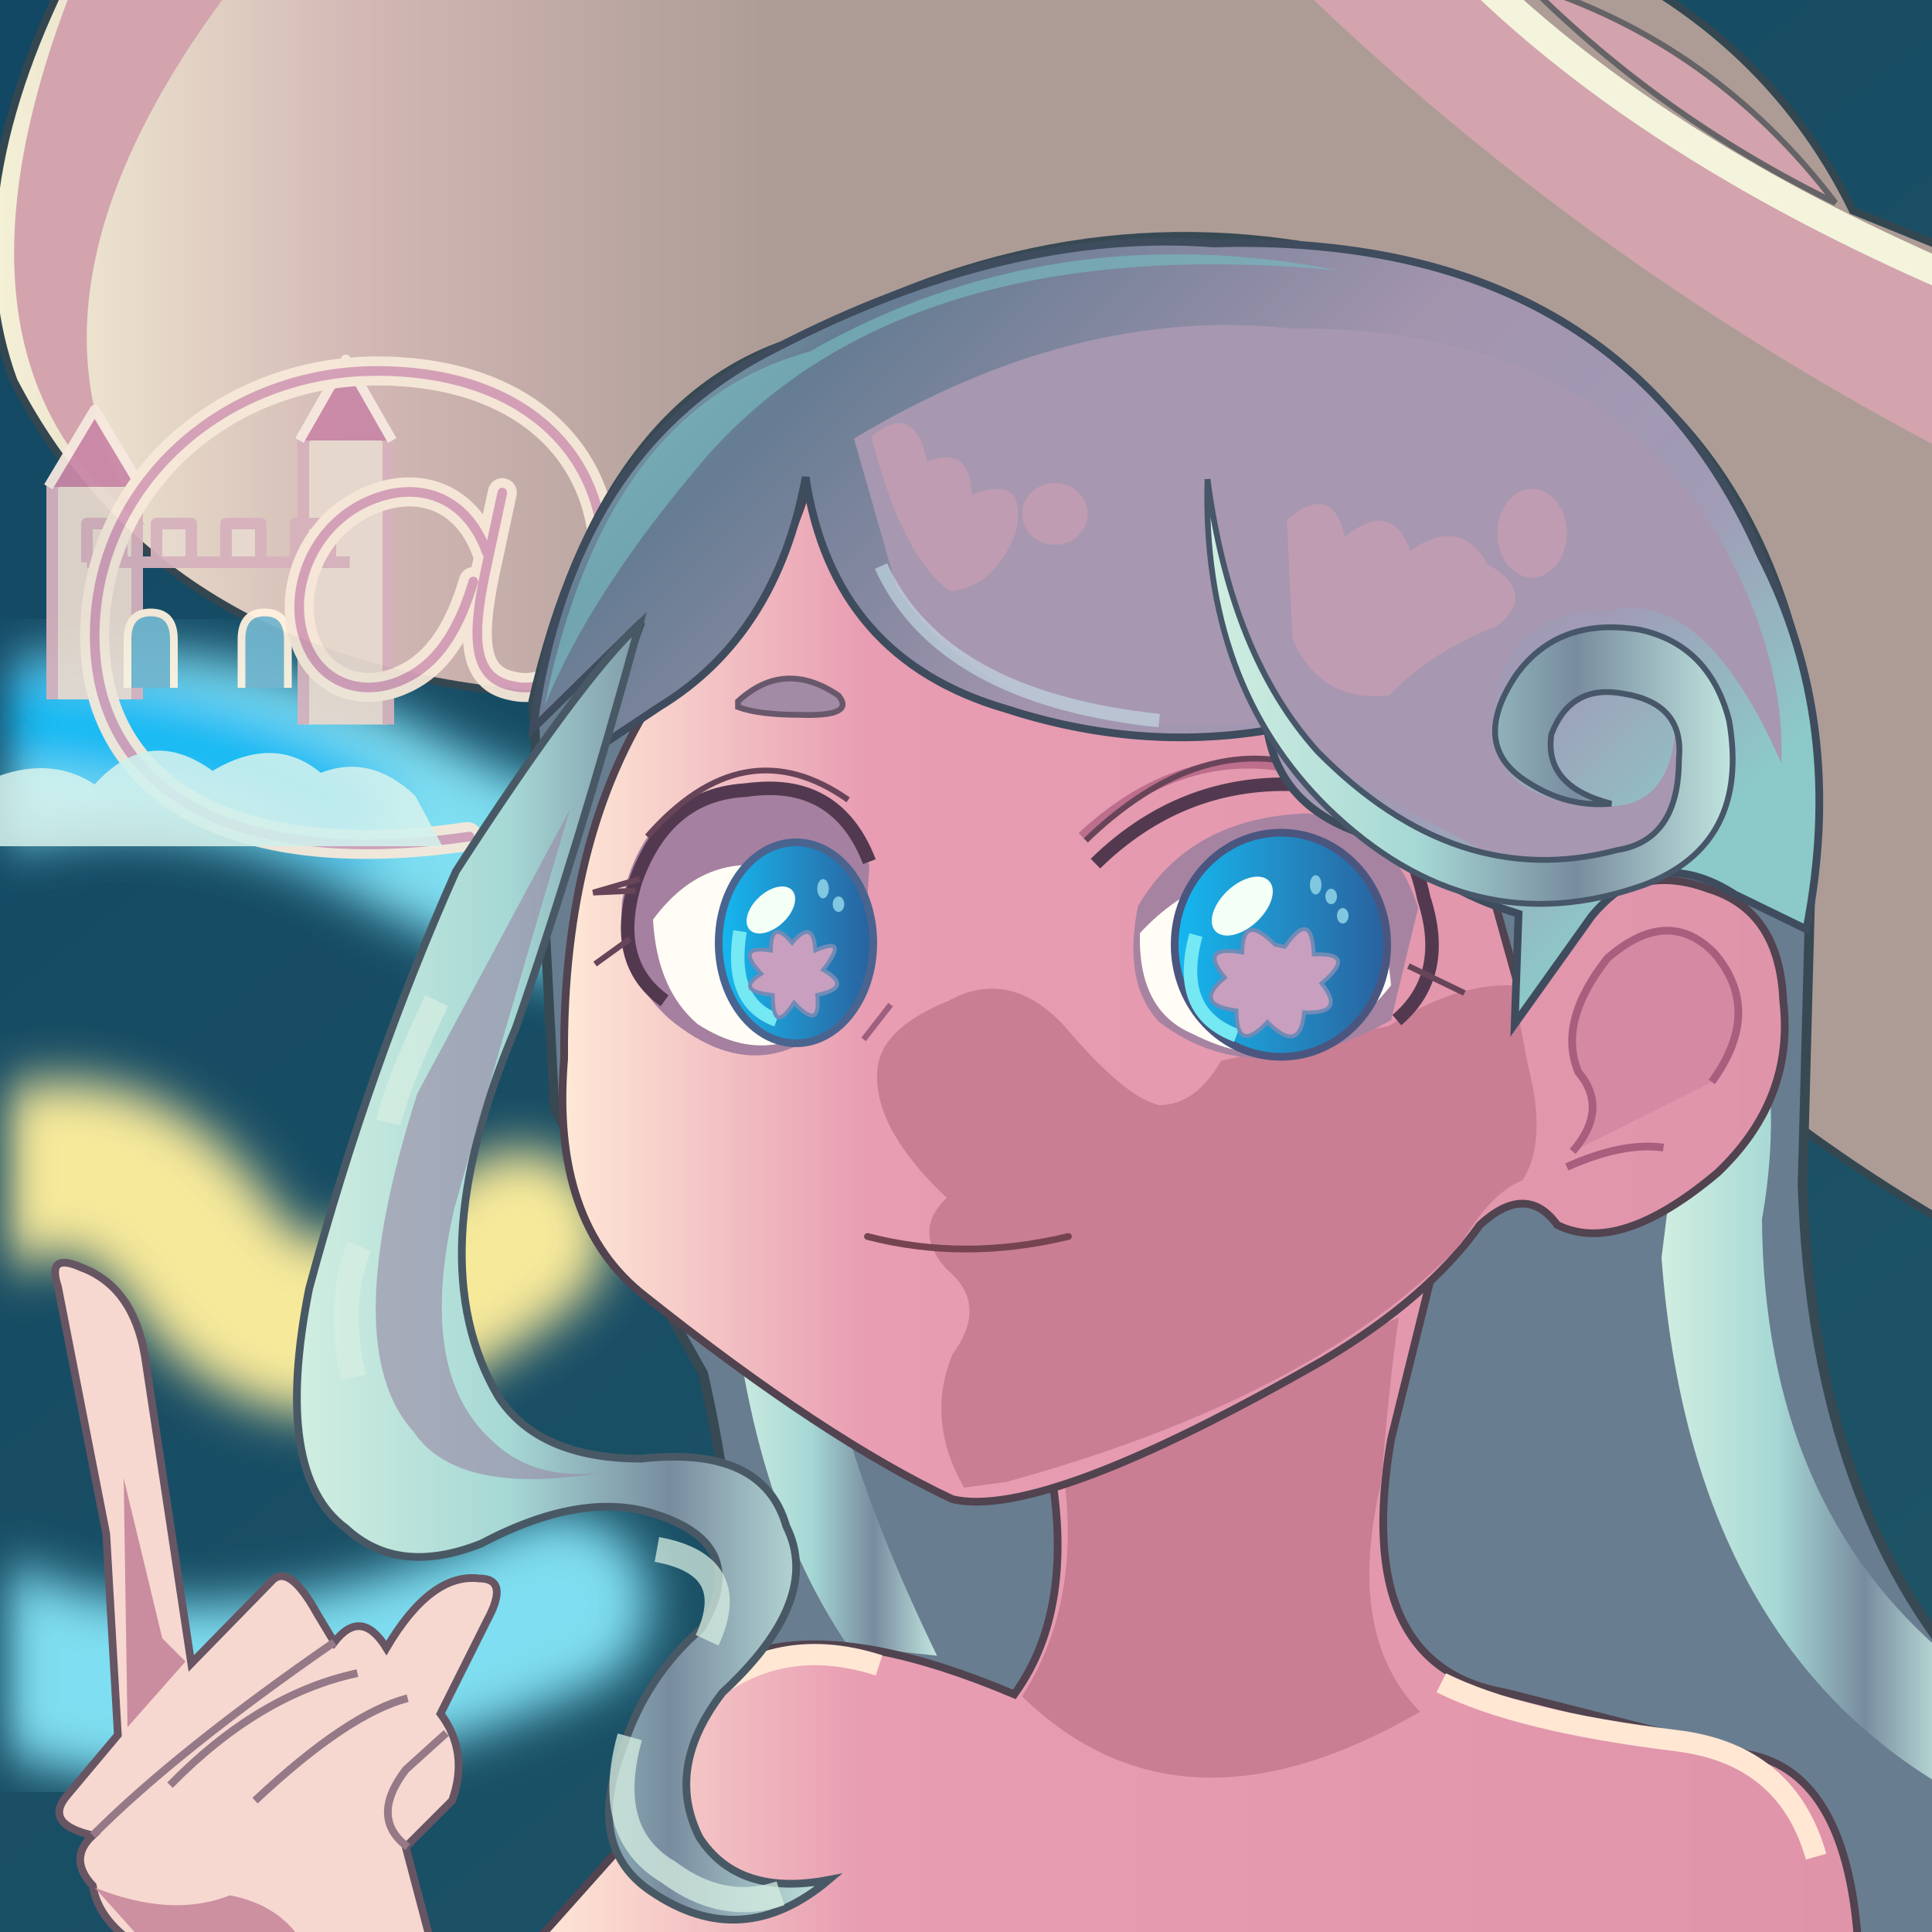
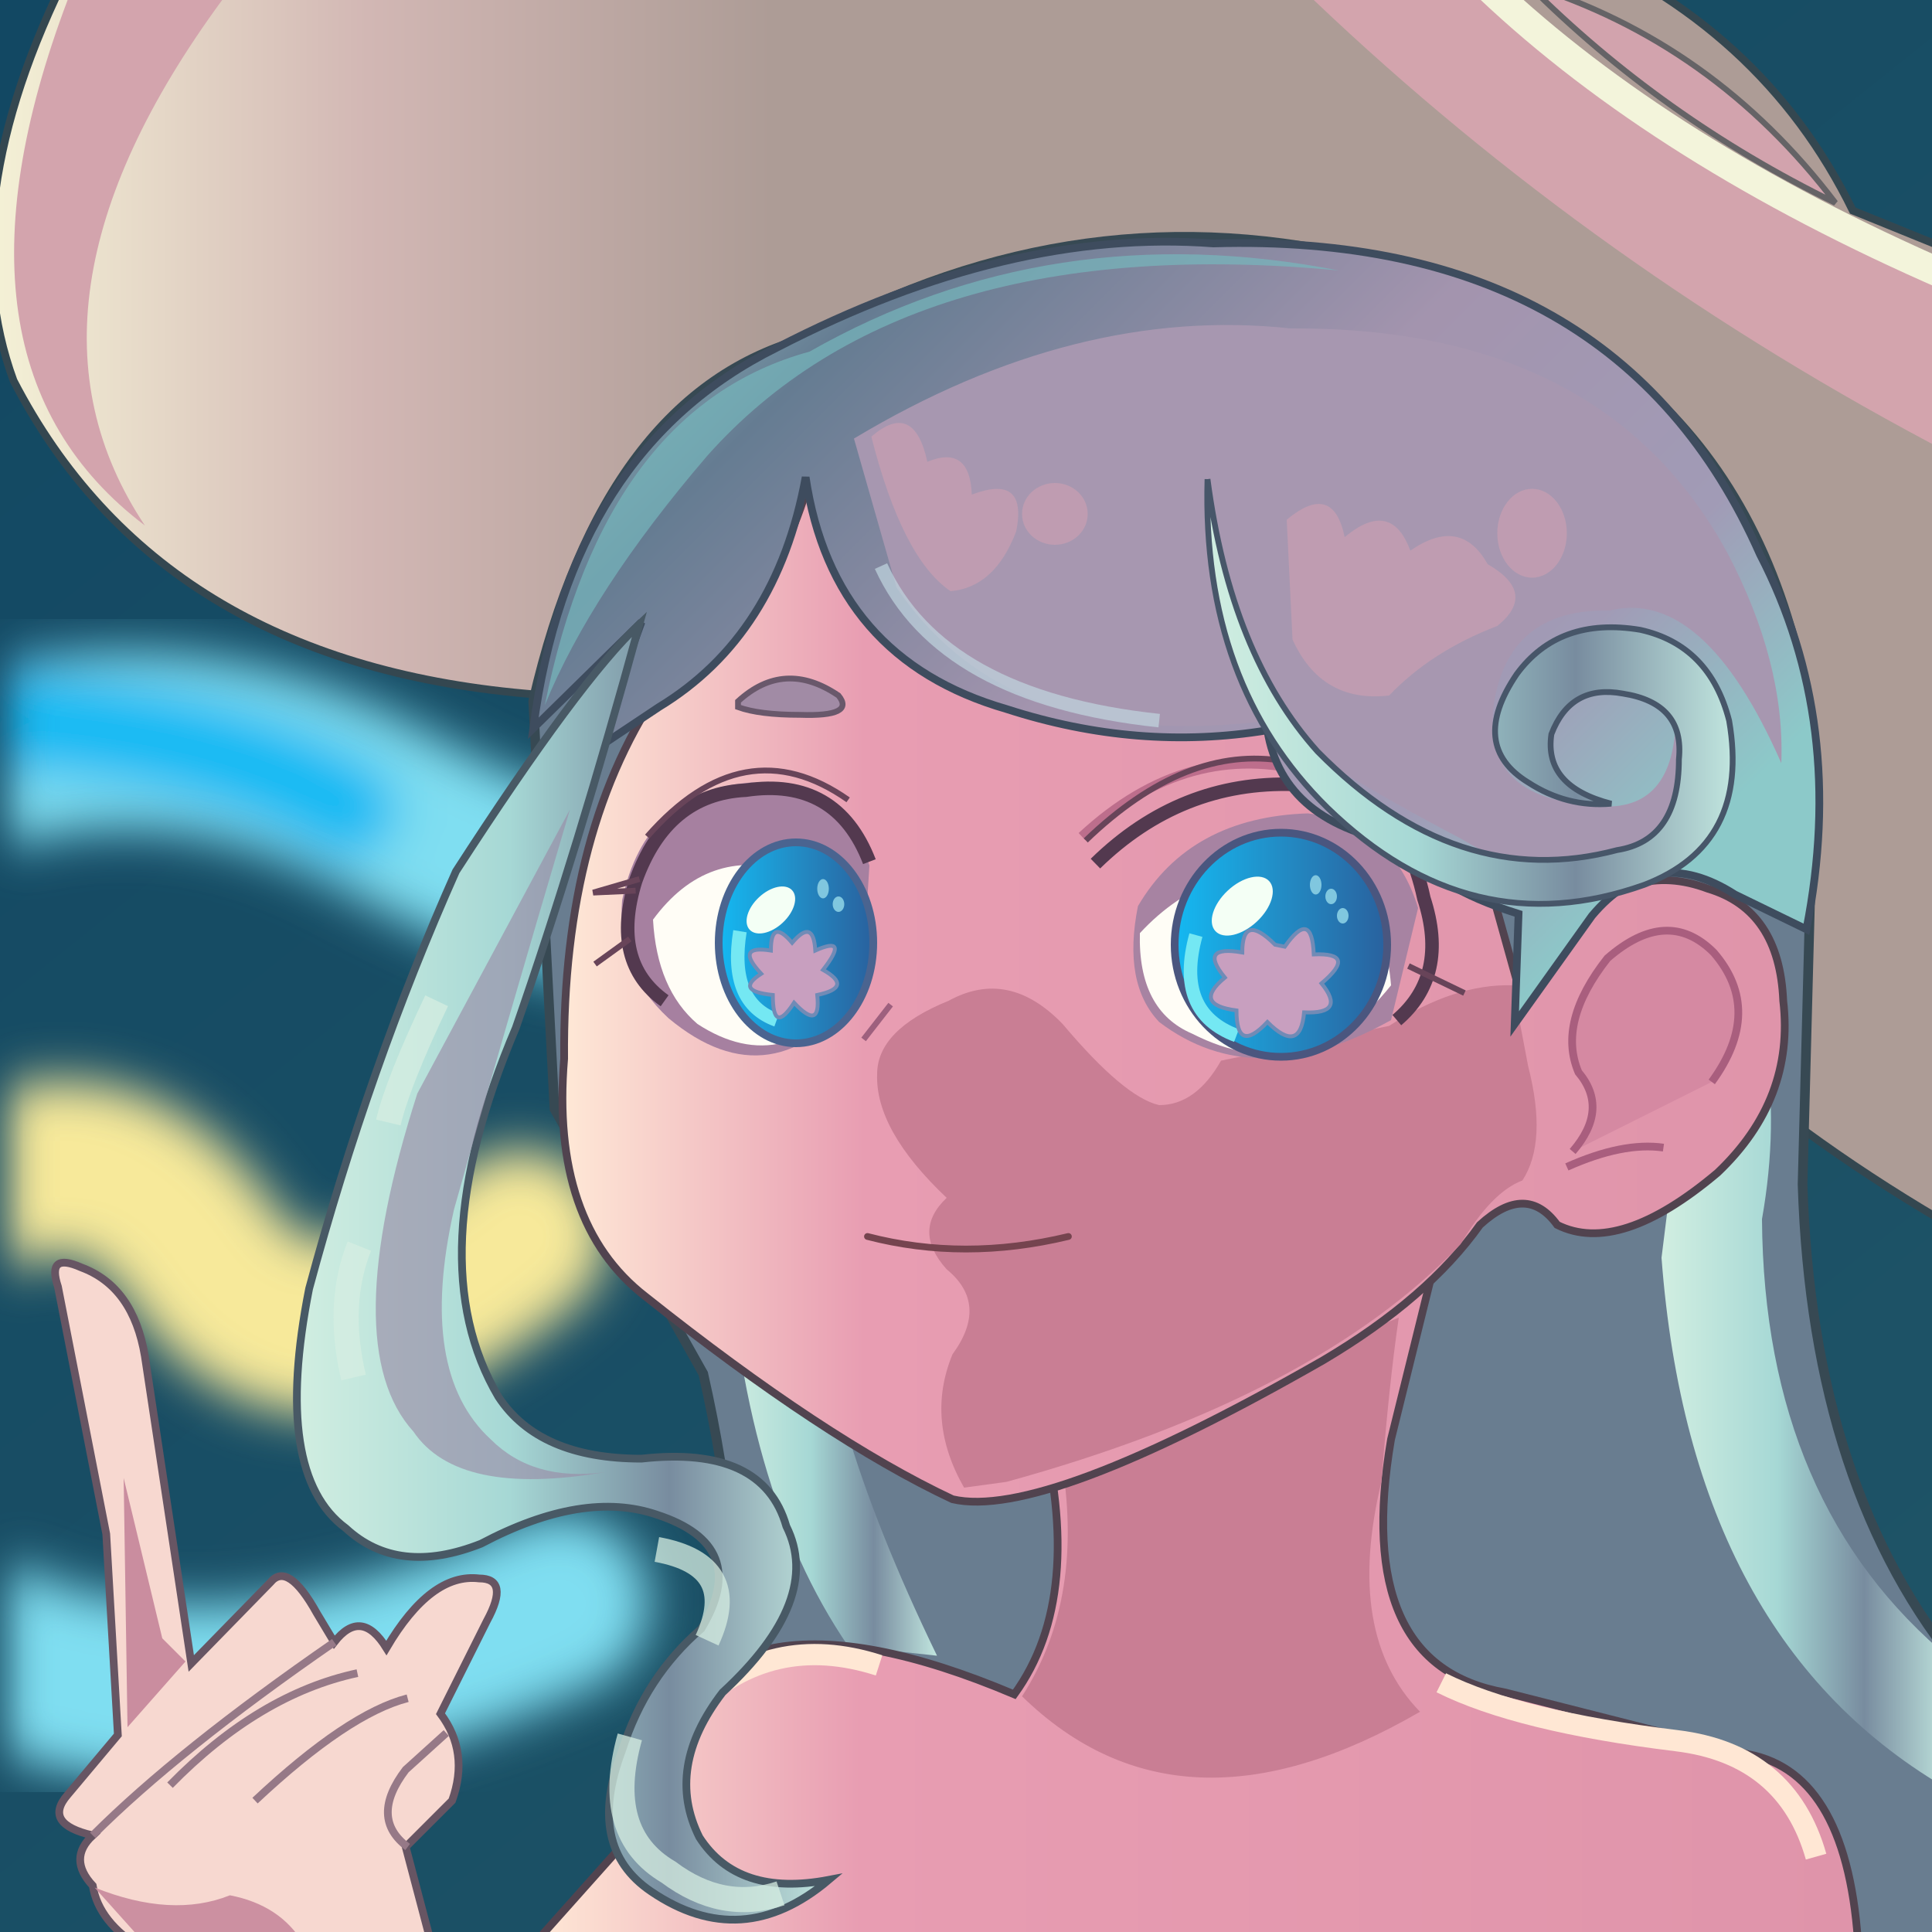
<svg xmlns="http://www.w3.org/2000/svg" width="1000" height="1000" viewBox="0 0 1000 1000">
  <defs>
    <linearGradient id="sky" x2=".8" y2="1">
      <stop stop-color="#124863" />
      <stop offset="1" stop-color="#1e5366" />
    </linearGradient>
    <linearGradient id="hair" x1="0" y1="0" x2="1" y2=".6">
      <stop stop-color="#a4dcd5" />
      <stop offset=".23" stop-color="#657c92" />
      <stop offset=".55" stop-color="#a394ae" />
      <stop offset=".82" stop-color="#a19bb6" />
      <stop offset="1" stop-color="#8cc9c9" />
    </linearGradient>
    <linearGradient id="skin">
      <stop stop-color="#ffead7" />
      <stop offset=".25" stop-color="#e89db2" />
      <stop offset="1" stop-color="#df94aa" />
    </linearGradient>
    <linearGradient id="lock">
      <stop stop-color="#d1eee1" />
      <stop offset=".4" stop-color="#a6d8d5" />
      <stop offset=".7" stop-color="#788c9f" />
      <stop offset="1" stop-color="#c1e6df" />
    </linearGradient>
    <linearGradient id="iris">
      <stop stop-color="#14b9f2" />
      <stop offset=".5" stop-color="#228cc5" />
      <stop offset="1" stop-color="#29619e" />
    </linearGradient>
    <linearGradient id="hat">
      <stop stop-color="#f7f6d9" />
      <stop offset=".2" stop-color="#d2b7b4" />
      <stop offset=".4" stop-color="#ad9c96" />
    </linearGradient>
    <filter id="blur">
      <feGaussianBlur stdDeviation="13" />
    </filter>
  </defs>
  <rect width="1000" height="1000" fill="url(#sky)" />
  <g fill="none" stroke-linecap="round" filter="url(#blur)">
    <path d="M-40 405Q80 355 200 420T360 454M-10 853Q110 910 290 830" stroke="#7fdef1" stroke-width="92" />
    <path d="M-40 633Q48 568 104 649T269 640" stroke="#f7e99a" stroke-width="90" />
    <path d="M-20 371Q113 377 180 419" stroke="#07b9f3" stroke-width="50" />
  </g>
  <path d="M-14-30H807Q912 13 959 109L1023 135V642Q871 557 783 436Q506 380 272 359Q82 342 7 197Q-26 107 36-16" fill="url(#hat)" stroke="#344750" stroke-width="4" />
  <path d="M35 0H115Q-1 158 75 272Q-36 188 35 0M680 0H774Q895 101 1010 143V235Q826 139 680 0" fill="#d3a4ad" />
  <path d="M771-6Q861 79 1008 143" fill="none" stroke="#f3f4db" stroke-width="15" />
  <path d="M791-8Q887 22 950 105Q860 61 791-8" fill="#d2a3ad" stroke="#656366" stroke-width="3" />
-   <g opacity=".94" stroke-linejoin="round">
-     <path d="M27 362V252l22-28 22 28v110 M157 375V228l22-29 22 29v147 M45 291h136 M45 291v-20h18v20h18v-20h18v20h18v-20h18v20h18v-20h18v20" fill="#e7d9ce" stroke="#d6b1bc" stroke-width="6" />
-     <path d="M25 252l24-40 24 40M155 228l24-42 24 42" fill="#c987a7" stroke="#f6e9df" stroke-width="5" />
-     <path d="M66 356v-25q0-14 12-14t12 14v25m35 0v-25q0-14 12-14t12 14v25" fill="#72b6ce" stroke="#fff2df" stroke-width="4" />
-     <path d="M242 433C119 451 49 408 49 329C49 251 116 192 195 192C278 192 321 243 311 307C306 343 285 360 265 355C245 351 244 331 251 297L260 255M252 286C242 258 219 250 197 257C162 268 148 306 158 332C166 354 188 361 208 352C229 343 239 321 245 301" fill="none" stroke="#f7e9d9" stroke-width="15" stroke-linecap="round" />
-     <path d="M243 433C119 451 49 408 49 329C49 251 116 192 195 192C278 192 321 243 311 307C306 343 285 360 265 355C245 351 244 331 251 297L260 255M252 286C242 258 219 250 197 257C162 268 148 306 158 332C166 354 188 361 208 352C229 343 239 321 245 301" fill="none" stroke="#d39eb7" stroke-width="5" stroke-linecap="round" />
-     <path d="M-20 411Q20 387 49 406Q77 375 110 399Q142 380 166 400Q192 390 215 412L229 438H-20Z" fill="#d8f3ed" opacity=".9" />
-   </g>
  <path d="M276 363Q313 203 418 175Q560 97 711 135Q913 177 939 386L933 613Q938 772 1016 865V1010H341Q406 896 364 711L287 574Z" fill="#697d90" stroke="#374953" stroke-width="5" />
  <path d="M884 458Q929 535 912 631Q913 779 1010 859V927Q875 850 860 651Z" fill="url(#lock)" />
  <path d="M376 631Q383 770 439 852L485 857Q422 727 423 646" fill="url(#lock)" />
  <path d="M538 734Q562 826 525 877Q447 844 400 853Q340 873 331 945L273 1010H962Q957 918 905 908L779 876Q700 862 720 745L742 656Z" fill="url(#skin)" stroke="#51434f" stroke-width="4" />
  <path d="M549 753Q562 827 529 878Q611 958 735 886Q696 846 715 767Q719 716 724 682" fill="#c97e94" />
  <path d="M358 884Q399 844 455 862M746 871Q786 891 868 901Q925 908 940 961" fill="none" stroke="#ffe7d4" stroke-width="11" />
  <path d="M420 245Q399 321 344 353Q291 428 292 548Q285 633 334 671Q427 745 493 776Q540 787 685 704Q739 672 766 634Q790 612 806 634Q838 650 889 607Q929 569 923 518Q921 471 884 460Q844 445 814 481L786 511L757 407Q602 350 420 245Z" fill="url(#skin)" stroke="#51434f" stroke-width="4" />
  <path d="M491 518Q522 501 550 530Q582 568 600 572Q619 572 632 549L719 531Q753 509 783 510L791 552Q801 591 788 611Q772 617 756 644Q681 723 521 767L499 770Q479 735 493 701Q512 675 490 657Q472 637 490 620Q453 585 454 556Q454 533 491 518" fill="#c97e94" />
  <path d="M814 596Q833 574 817 555Q806 529 832 496Q863 469 887 493Q913 523 886 560" fill="#d589a2" stroke="#a95e7e" stroke-width="4" />
  <path d="M811 604Q840 591 861 594" fill="none" stroke="#a95e7e" stroke-width="4" />
  <path d="M382 363Q406 341 434 360Q443 371 414 370Q393 370 382 366Z" fill="#a18ba5" stroke="#69586b" stroke-width="3" />
  <path d="M560 433Q615 382 679 400" fill="none" stroke="#bd6e8c" stroke-width="5" />
  <path d="M322 466Q334 409 389 405Q437 408 450 448L446 512Q400 572 346 527Q319 502 322 466" fill="#a680a0" />
  <path d="M589 469Q616 423 677 421Q721 427 734 470L720 528Q650 567 600 529Q581 509 589 469" fill="#a783a2" />
  <path d="M338 476Q366 438 409 451Q443 468 446 509Q407 560 361 530Q340 512 338 476" fill="#fffdf6" />
  <path d="M590 483Q626 444 682 450Q716 461 720 510Q676 565 617 535Q589 523 590 483" fill="#fffdf6" />
  <ellipse cx="412" cy="488" rx="40" ry="52" fill="url(#iris)" stroke="#4a6490" stroke-width="4" />
  <ellipse cx="663" cy="489" rx="55" ry="58" fill="url(#iris)" stroke="#4a567f" stroke-width="4" />
  <path d="M383 482Q377 519 402 528M619 484Q608 524 640 536" fill="none" stroke="#74e8f3" stroke-width="7" />
  <g fill="#c89fbf" stroke="#718bb6" stroke-width="2">
    <path d="M410 488Q399 475 399 492Q380 489 394 504Q380 513 400 515Q400 536 411 519Q425 534 423 515Q442 511 426 502Q440 484 422 492Q421 475 410 488Z" />
    <path d="M660 489Q643 472 643 493Q620 489 634 506Q617 520 640 523Q640 546 656 529Q673 546 675 524Q697 525 684 509Q703 493 680 494Q679 470 665 490Z" />
  </g>
  <g fill="#f4fff5">
    <ellipse cx="399" cy="471" rx="15" ry="9" transform="rotate(-43 399 471)" />
    <ellipse cx="643" cy="469" rx="19" ry="11" transform="rotate(-43 643 469)" />
  </g>
  <g fill="#80c7df">
    <ellipse cx="426" cy="460" rx="3" ry="5" />
    <ellipse cx="434" cy="468" rx="3" ry="4" />
    <ellipse cx="681" cy="458" rx="3" ry="5" />
    <ellipse cx="689" cy="464" rx="3" ry="4" />
    <ellipse cx="695" cy="474" rx="3" ry="4" />
  </g>
  <path d="M344 518Q316 498 329 456Q345 411 386 409Q433 402 450 446M567 447Q611 404 670 406Q724 404 737 465Q750 505 723 528" fill="none" stroke="#53394f" stroke-width="7" />
  <path d="M331 455L307 462L329 461M326 486L308 499M729 500L758 514M335 433Q385 376 439 414M562 435Q614 385 665 394" fill="none" stroke="#684459" stroke-width="3" />
  <path d="M447 538L461 520" fill="none" stroke="#9e607e" stroke-width="3" />
  <g id="mouth">
    <path id="mouth-open" d="M449 640 Q501 625 553 640 Q539 657 514 665 Q492 672 472 658 Q458 649 449 640Z" fill="#ae4f60" stroke="#75444f" stroke-width="3" stroke-linejoin="round" opacity="0" />
    <path id="mouth-closed" d="M449 640 Q499 653 553 640" fill="none" stroke="#75444f" stroke-width="3.5" stroke-linecap="round" />
  </g>
  <path d="M276 377Q295 233 402 180Q522 118 628 126Q837 120 911 287Q956 374 935 481L898 463Q856 436 824 474L784 530L786 473Q741 459 728 437Q664 427 656 378Q589 389 521 367Q431 341 417 247Q402 329 341 366L308 388L332 322Z" fill="url(#hair)" stroke="#3e4c5e" stroke-width="4" />
  <path d="M282 365Q313 211 419 182Q544 111 693 140Q470 119 366 236Q306 306 282 365" fill="#76b7bc" opacity=".7" />
  <path d="M442 227Q557 158 668 170Q830 169 894 286Q924 343 922 395Q882 304 833 316Q780 315 773 366Q768 411 818 416Q863 425 867 379Q886 419 847 442Q811 467 756 434Q682 395 657 373Q522 390 464 304Z" fill="#a797b0" />
  <path d="M625 248Q622 354 687 418Q761 490 851 458Q906 437 895 373Q885 334 849 326Q807 319 785 349Q760 386 791 405Q811 418 834 416Q799 407 803 380Q813 354 840 359Q872 364 869 393Q869 435 837 440Q754 462 682 389Q637 339 625 248" fill="url(#lock)" stroke="#475669" stroke-width="3" />
  <path d="M456 293Q487 361 600 373" fill="none" stroke="#c1d5df" stroke-width="7" opacity=".7" />
  <g fill="#d3a1b1" opacity=".53">
    <path d="M451 226Q473 207 480 239Q502 230 503 256Q532 245 526 275Q515 304 492 306Q467 289 451 226" />
    <path d="M666 269Q690 249 696 278Q720 258 730 285Q756 267 770 292Q796 307 775 324Q741 337 719 360Q684 364 669 331Z" />
    <ellipse cx="793" cy="276" rx="18" ry="23" />
    <ellipse cx="546" cy="266" rx="17" ry="16" />
  </g>
  <path d="M331 323Q299 440 267 532Q216 652 258 723Q279 755 332 755Q395 748 407 790Q426 828 374 876Q344 915 362 951Q382 982 429 973Q384 1011 337 979Q303 956 322 906Q334 868 363 843Q389 800 340 784Q302 771 249 799Q206 816 179 791Q141 763 160 667Q191 552 236 451Q300 352 331 323Z" fill="url(#lock)" stroke="#485965" stroke-width="4" />
  <path d="M295 419Q258 544 235 626Q216 710 254 745Q276 767 313 762Q237 775 214 741Q174 697 216 566Z" fill="#9a8ea8" opacity=".65" />
  <path d="M226 518Q206 560 201 581M186 645Q174 675 183 713M340 802Q384 810 366 849M326 899Q312 949 346 969Q374 990 404 980" fill="none" stroke="#d6eee1" stroke-width="13" opacity=".75" />
  <path d="M61 898L55 794L30 666Q24 648 42 656Q69 666 75 702L99 861L140 819Q149 808 164 835L173 850Q187 832 200 853Q223 814 248 817Q264 817 252 839L228 887Q243 907 234 932L210 956L224 1009H74Q51 995 48 976Q35 962 48 950Q22 944 35 929Z" fill="#f7d8d0" stroke="#675563" stroke-width="4" />
  <path d="M64 765L84 848L96 860L66 894Z" fill="#ca8d9f" />
  <path d="M48 950Q92 906 173 850M88 924Q134 877 185 866M132 932Q180 887 211 879M211 956Q191 941 210 916L231 897" fill="none" stroke="#967987" stroke-width="4" />
  <path d="M49 977Q89 993 119 981Q145 986 157 1006H75Z" fill="#cc90a1" />
</svg>
